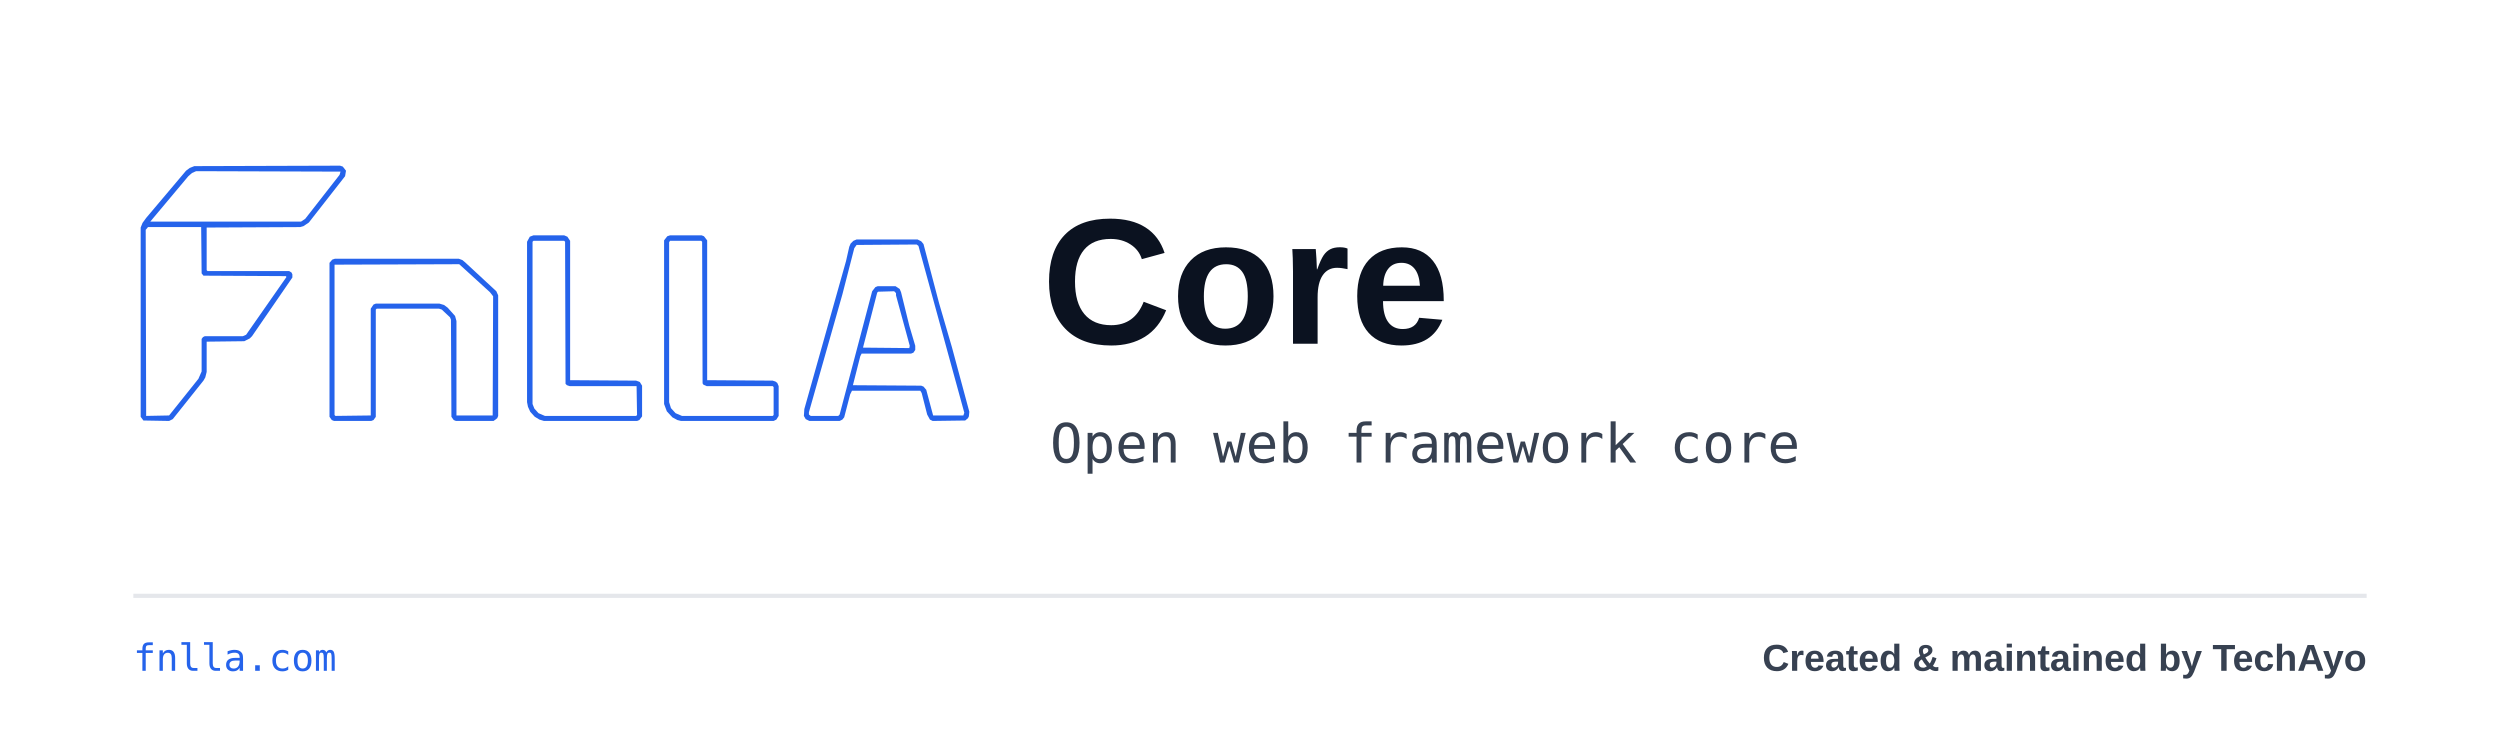
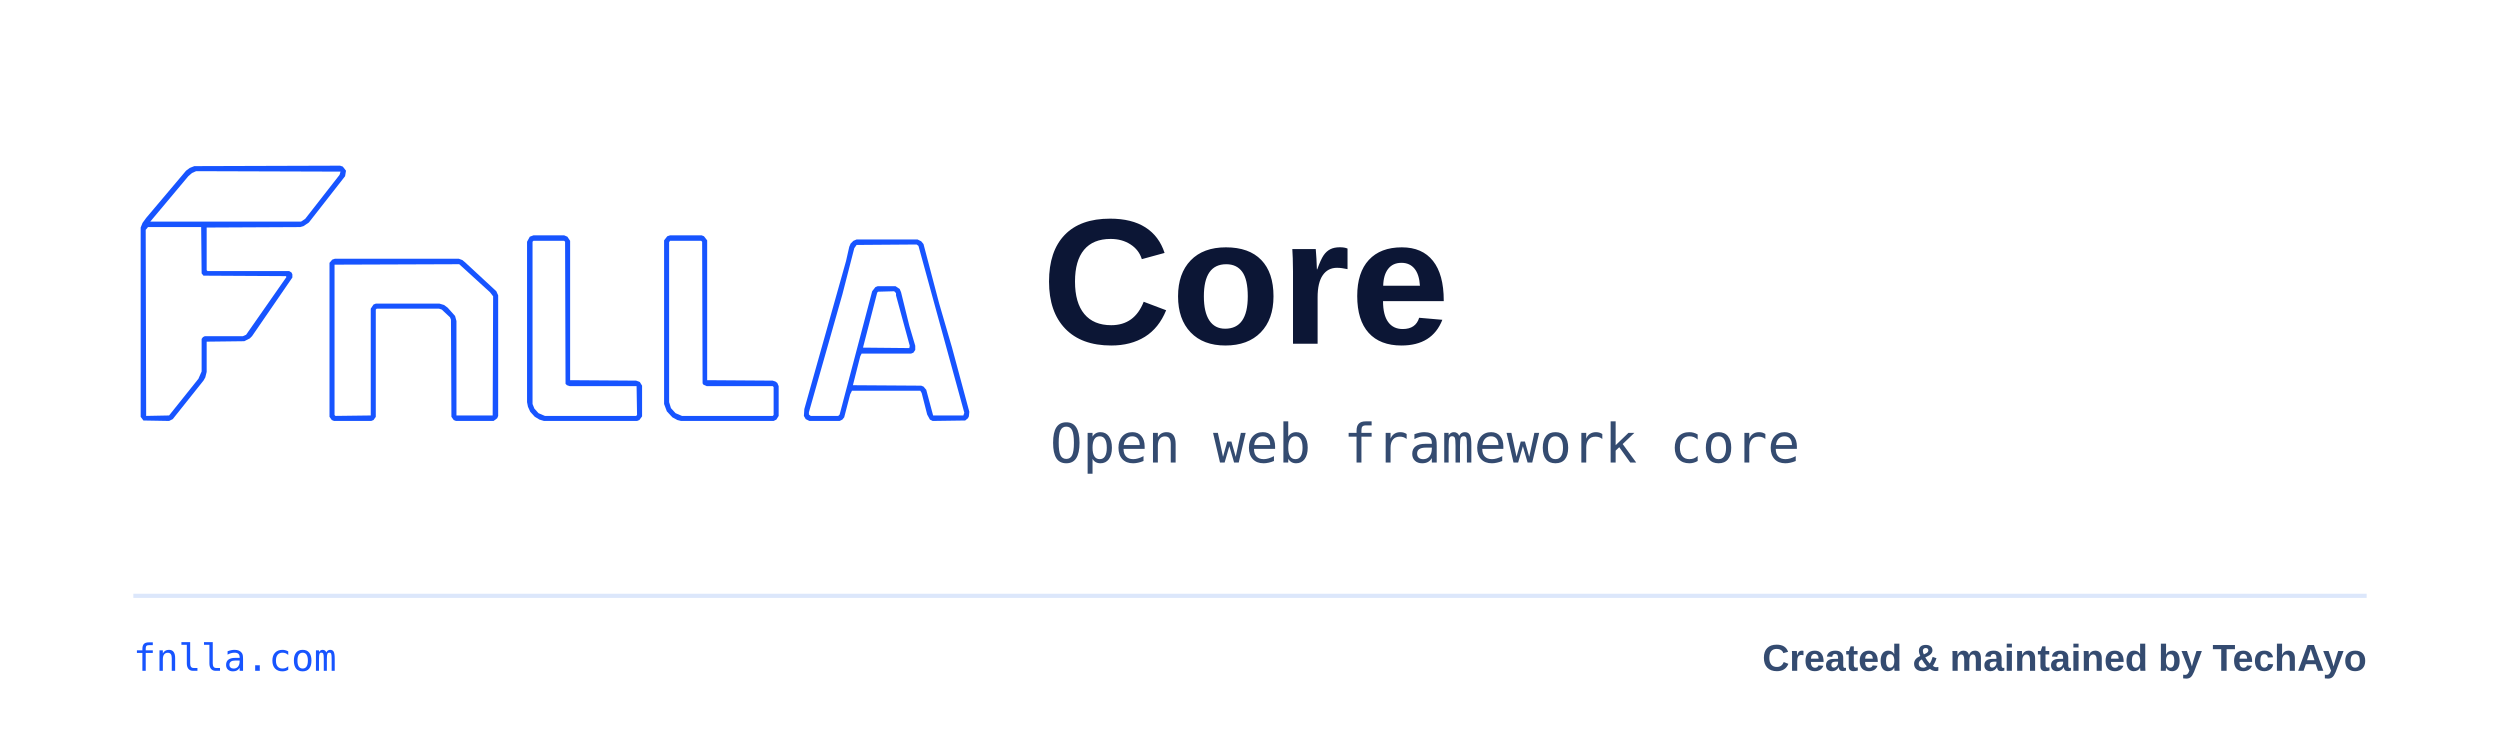
<svg xmlns="http://www.w3.org/2000/svg" width="1200" height="360" viewBox="0 0 1200 360" role="img" aria-labelledby="title desc">
  <rect width="1200" height="360" fill="#FFFFFF" />
  <g transform="translate(64 76) scale(0.22)">
-     <path d="M 457.00 18.00 L 451.00 16.00 L 133.00 17.00 L 123.00 21.00 L 115.00 27.00 L 28.00 130.00 L 20.00 141.00 L 16.00 151.00 L 16.00 564.00 L 22.00 572.00 L 78.00 573.00 L 86.00 569.00 L 153.00 485.00 L 157.00 478.00 L 160.00 466.00 L 160.00 400.00 L 242.00 399.00 L 254.00 393.00 L 259.00 388.00 L 347.00 260.00 L 347.00 253.00 L 345.00 249.00 L 340.00 246.00 L 162.00 246.00 L 160.00 244.00 L 160.00 151.00 L 364.00 150.00 L 371.00 148.00 L 383.00 140.00 L 462.00 39.00 L 464.00 27.00 Z M 148.00 150.00 L 149.00 251.00 L 153.00 256.00 L 333.00 257.00 L 334.00 259.00 L 246.00 385.00 L 239.00 388.00 L 156.00 388.00 L 152.00 390.00 L 149.00 394.00 L 149.00 465.00 L 142.00 481.00 L 78.00 561.00 L 28.00 562.00 L 27.00 156.00 L 32.00 150.00 Z M 37.00 138.00 L 120.00 39.00 L 128.00 32.00 L 137.00 28.00 L 452.00 29.00 L 450.00 36.00 L 375.00 132.00 L 366.00 138.00 Z" fill="#2563EB" fill-rule="evenodd" />
-     <path d="M 428.00 228.00 L 428.00 564.00 L 433.00 571.00 L 438.00 573.00 L 519.00 573.00 L 524.00 571.00 L 529.00 564.00 L 529.00 330.00 L 531.00 328.00 L 667.00 328.00 L 673.00 330.00 L 691.00 347.00 L 693.00 352.00 L 694.00 564.00 L 699.00 571.00 L 704.00 573.00 L 786.00 573.00 L 794.00 567.00 L 796.00 562.00 L 796.00 299.00 L 792.00 290.00 L 724.00 227.00 L 718.00 222.00 L 710.00 219.00 L 440.00 219.00 L 434.00 221.00 Z M 439.00 232.00 L 711.00 231.00 L 778.00 292.00 L 785.00 301.00 L 784.00 561.00 L 705.00 561.00 L 705.00 355.00 L 702.00 344.00 L 686.00 326.00 L 678.00 320.00 L 668.00 317.00 L 529.00 317.00 L 524.00 319.00 L 518.00 328.00 L 518.00 561.00 L 441.00 562.00 L 439.00 560.00 Z" fill="#2563EB" fill-rule="evenodd" />
-     <path d="M 865.00 171.00 L 859.00 182.00 L 859.00 532.00 L 861.00 542.00 L 866.00 553.00 L 876.00 564.00 L 886.00 570.00 L 896.00 573.00 L 1099.00 573.00 L 1104.00 571.00 L 1110.00 563.00 L 1110.00 496.00 L 1105.00 488.00 L 1097.00 485.00 L 953.00 484.00 L 953.00 180.00 L 947.00 171.00 L 940.00 168.00 L 873.00 168.00 Z M 873.00 180.00 L 940.00 180.00 L 942.00 182.00 L 943.00 492.00 L 946.00 495.00 L 952.00 497.00 L 1098.00 497.00 L 1099.00 560.00 L 1097.00 562.00 L 898.00 562.00 L 884.00 556.00 L 875.00 546.00 L 871.00 536.00 L 871.00 182.00 Z" fill="#2563EB" fill-rule="evenodd" />
-     <path d="M 1165.00 170.00 L 1158.00 179.00 L 1158.00 536.00 L 1164.00 552.00 L 1176.00 565.00 L 1187.00 571.00 L 1195.00 573.00 L 1397.00 573.00 L 1403.00 570.00 L 1408.00 562.00 L 1408.00 497.00 L 1405.00 490.00 L 1401.00 487.00 L 1395.00 485.00 L 1252.00 484.00 L 1252.00 179.00 L 1245.00 170.00 L 1240.00 168.00 L 1171.00 168.00 Z M 1171.00 180.00 L 1239.00 180.00 L 1241.00 182.00 L 1242.00 491.00 L 1244.00 494.00 L 1251.00 497.00 L 1395.00 497.00 L 1397.00 499.00 L 1397.00 560.00 L 1395.00 562.00 L 1197.00 562.00 L 1183.00 556.00 L 1173.00 545.00 L 1169.00 532.00 L 1169.00 183.00 Z" fill="#2563EB" fill-rule="evenodd" />
-     <path d="M 1571.00 180.00 L 1565.00 186.00 L 1562.00 193.00 L 1555.00 224.00 L 1464.00 547.00 L 1463.00 562.00 L 1467.00 569.00 L 1475.00 573.00 L 1541.00 573.00 L 1547.00 570.00 L 1551.00 565.00 L 1564.00 515.00 L 1568.00 507.00 L 1717.00 507.00 L 1720.00 512.00 L 1732.00 559.00 L 1738.00 570.00 L 1744.00 573.00 L 1815.00 572.00 L 1821.00 567.00 L 1823.00 563.00 L 1824.00 553.00 L 1786.00 412.00 L 1758.00 316.00 L 1724.00 187.00 L 1719.00 181.00 L 1711.00 177.00 L 1578.00 177.00 Z M 1625.00 291.00 L 1660.00 290.00 L 1664.00 294.00 L 1664.00 299.00 L 1694.00 409.00 L 1693.00 414.00 L 1592.00 413.00 L 1623.00 293.00 Z M 1578.00 189.00 L 1709.00 188.00 L 1713.00 191.00 L 1813.00 555.00 L 1811.00 561.00 L 1745.00 561.00 L 1730.00 505.00 L 1724.00 498.00 L 1719.00 496.00 L 1570.00 495.00 L 1586.00 432.00 L 1589.00 426.00 L 1697.00 426.00 L 1702.00 424.00 L 1706.00 418.00 L 1706.00 409.00 L 1693.00 365.00 L 1675.00 292.00 L 1672.00 285.00 L 1663.00 279.00 L 1624.00 279.00 L 1619.00 281.00 L 1612.00 290.00 L 1541.00 559.00 L 1538.00 562.00 L 1478.00 562.00 L 1474.00 559.00 L 1474.00 554.00 L 1547.00 297.00 L 1573.00 196.00 Z" fill="#2563EB" fill-rule="evenodd" />
+     <path d="M 457.00 18.00 L 451.00 16.00 L 133.00 17.00 L 123.00 21.00 L 115.00 27.00 L 28.00 130.00 L 20.00 141.00 L 16.00 151.00 L 16.00 564.00 L 22.00 572.00 L 78.00 573.00 L 86.00 569.00 L 153.00 485.00 L 157.00 478.00 L 160.00 466.00 L 160.00 400.00 L 242.00 399.00 L 254.00 393.00 L 259.00 388.00 L 347.00 260.00 L 347.00 253.00 L 345.00 249.00 L 340.00 246.00 L 162.00 246.00 L 160.00 244.00 L 160.00 151.00 L 364.00 150.00 L 371.00 148.00 L 383.00 140.00 L 462.00 39.00 L 464.00 27.00 Z M 148.00 150.00 L 149.00 251.00 L 153.00 256.00 L 333.00 257.00 L 334.00 259.00 L 246.00 385.00 L 239.00 388.00 L 156.00 388.00 L 152.00 390.00 L 149.00 394.00 L 149.00 465.00 L 142.00 481.00 L 78.00 561.00 L 28.00 562.00 L 27.00 156.00 L 32.00 150.00 Z M 37.00 138.00 L 120.00 39.00 L 128.00 32.00 L 137.00 28.00 L 452.00 29.00 L 450.00 36.00 L 375.00 132.00 L 366.00 138.00 Z" fill="#1754FF" fill-rule="evenodd" />
+     <path d="M 428.00 228.00 L 428.00 564.00 L 433.00 571.00 L 438.00 573.00 L 519.00 573.00 L 524.00 571.00 L 529.00 564.00 L 529.00 330.00 L 531.00 328.00 L 667.00 328.00 L 673.00 330.00 L 691.00 347.00 L 693.00 352.00 L 694.00 564.00 L 699.00 571.00 L 704.00 573.00 L 786.00 573.00 L 794.00 567.00 L 796.00 562.00 L 796.00 299.00 L 792.00 290.00 L 724.00 227.00 L 718.00 222.00 L 710.00 219.00 L 440.00 219.00 L 434.00 221.00 Z M 439.00 232.00 L 711.00 231.00 L 778.00 292.00 L 785.00 301.00 L 784.00 561.00 L 705.00 561.00 L 705.00 355.00 L 702.00 344.00 L 686.00 326.00 L 678.00 320.00 L 668.00 317.00 L 529.00 317.00 L 524.00 319.00 L 518.00 328.00 L 518.00 561.00 L 441.00 562.00 L 439.00 560.00 Z" fill="#1754FF" fill-rule="evenodd" />
+     <path d="M 865.00 171.00 L 859.00 182.00 L 859.00 532.00 L 861.00 542.00 L 866.00 553.00 L 876.00 564.00 L 886.00 570.00 L 896.00 573.00 L 1099.00 573.00 L 1104.00 571.00 L 1110.00 563.00 L 1110.00 496.00 L 1105.00 488.00 L 1097.00 485.00 L 953.00 484.00 L 953.00 180.00 L 947.00 171.00 L 940.00 168.00 L 873.00 168.00 Z M 873.00 180.00 L 940.00 180.00 L 942.00 182.00 L 943.00 492.00 L 946.00 495.00 L 952.00 497.00 L 1098.00 497.00 L 1099.00 560.00 L 1097.00 562.00 L 898.00 562.00 L 884.00 556.00 L 875.00 546.00 L 871.00 536.00 L 871.00 182.00 Z" fill="#1754FF" fill-rule="evenodd" />
+     <path d="M 1165.00 170.00 L 1158.00 179.00 L 1158.00 536.00 L 1164.00 552.00 L 1176.00 565.00 L 1187.00 571.00 L 1195.00 573.00 L 1397.00 573.00 L 1403.00 570.00 L 1408.00 562.00 L 1408.00 497.00 L 1405.00 490.00 L 1401.00 487.00 L 1395.00 485.00 L 1252.00 484.00 L 1252.00 179.00 L 1245.00 170.00 L 1240.00 168.00 L 1171.00 168.00 Z M 1171.00 180.00 L 1239.00 180.00 L 1241.00 182.00 L 1242.00 491.00 L 1244.00 494.00 L 1251.00 497.00 L 1395.00 497.00 L 1397.00 499.00 L 1397.00 560.00 L 1395.00 562.00 L 1197.00 562.00 L 1183.00 556.00 L 1173.00 545.00 L 1169.00 532.00 L 1169.00 183.00 Z" fill="#1754FF" fill-rule="evenodd" />
+     <path d="M 1571.00 180.00 L 1565.00 186.00 L 1562.00 193.00 L 1555.00 224.00 L 1464.00 547.00 L 1463.00 562.00 L 1467.00 569.00 L 1475.00 573.00 L 1541.00 573.00 L 1547.00 570.00 L 1551.00 565.00 L 1564.00 515.00 L 1568.00 507.00 L 1717.00 507.00 L 1720.00 512.00 L 1732.00 559.00 L 1738.00 570.00 L 1744.00 573.00 L 1815.00 572.00 L 1821.00 567.00 L 1823.00 563.00 L 1824.00 553.00 L 1786.00 412.00 L 1758.00 316.00 L 1724.00 187.00 L 1719.00 181.00 L 1711.00 177.00 L 1578.00 177.00 Z M 1625.00 291.00 L 1660.00 290.00 L 1664.00 294.00 L 1664.00 299.00 L 1694.00 409.00 L 1693.00 414.00 L 1592.00 413.00 L 1623.00 293.00 Z M 1578.00 189.00 L 1709.00 188.00 L 1713.00 191.00 L 1813.00 555.00 L 1811.00 561.00 L 1745.00 561.00 L 1730.00 505.00 L 1724.00 498.00 L 1719.00 496.00 L 1570.00 495.00 L 1586.00 432.00 L 1589.00 426.00 L 1697.00 426.00 L 1702.00 424.00 L 1706.00 418.00 L 1706.00 409.00 L 1693.00 365.00 L 1675.00 292.00 L 1672.00 285.00 L 1663.00 279.00 L 1624.00 279.00 L 1619.00 281.00 L 1612.00 290.00 L 1541.00 559.00 L 1538.00 562.00 L 1478.00 562.00 L 1474.00 559.00 L 1474.00 554.00 L 1547.00 297.00 L 1573.00 196.00 Z" fill="#1754FF" fill-rule="evenodd" />
  </g>
-   <text x="500" y="165" fill="#0B1220" font-family="Space Grotesk, Segoe UI, Arial, sans-serif" font-size="86" font-weight="600">Core</text>
-   <text x="504" y="222" fill="#374151" font-family="JetBrains Mono, Consolas, monospace" font-size="26">Open web framework core</text>
-   <line x1="64" y1="286" x2="1136" y2="286" stroke="#E5E7EB" stroke-width="2" />
-   <text x="64" y="322" fill="#2563EB" font-family="JetBrains Mono, Consolas, monospace" font-size="18">fnlla.com</text>
-   <text x="1136" y="322" text-anchor="end" fill="#374151" font-family="Space Grotesk, Segoe UI, Arial, sans-serif" font-size="18" font-weight="600">Created &amp; maintained by TechAyo</text>
+   <text x="500" y="165" fill="#0C1635" font-family="Space Grotesk, Segoe UI, Arial, sans-serif" font-size="86" font-weight="600">Core</text>
+   <text x="504" y="222" fill="#344B70" font-family="JetBrains Mono, Consolas, monospace" font-size="26">Open web framework core</text>
+   <line x1="64" y1="286" x2="1136" y2="286" stroke="#DCE7FB" stroke-width="2" />
+   <text x="64" y="322" fill="#1754FF" font-family="JetBrains Mono, Consolas, monospace" font-size="18">fnlla.com</text>
+   <text x="1136" y="322" text-anchor="end" fill="#344B70" font-family="Space Grotesk, Segoe UI, Arial, sans-serif" font-size="18" font-weight="600">Created &amp; maintained by TechAyo</text>
</svg>
